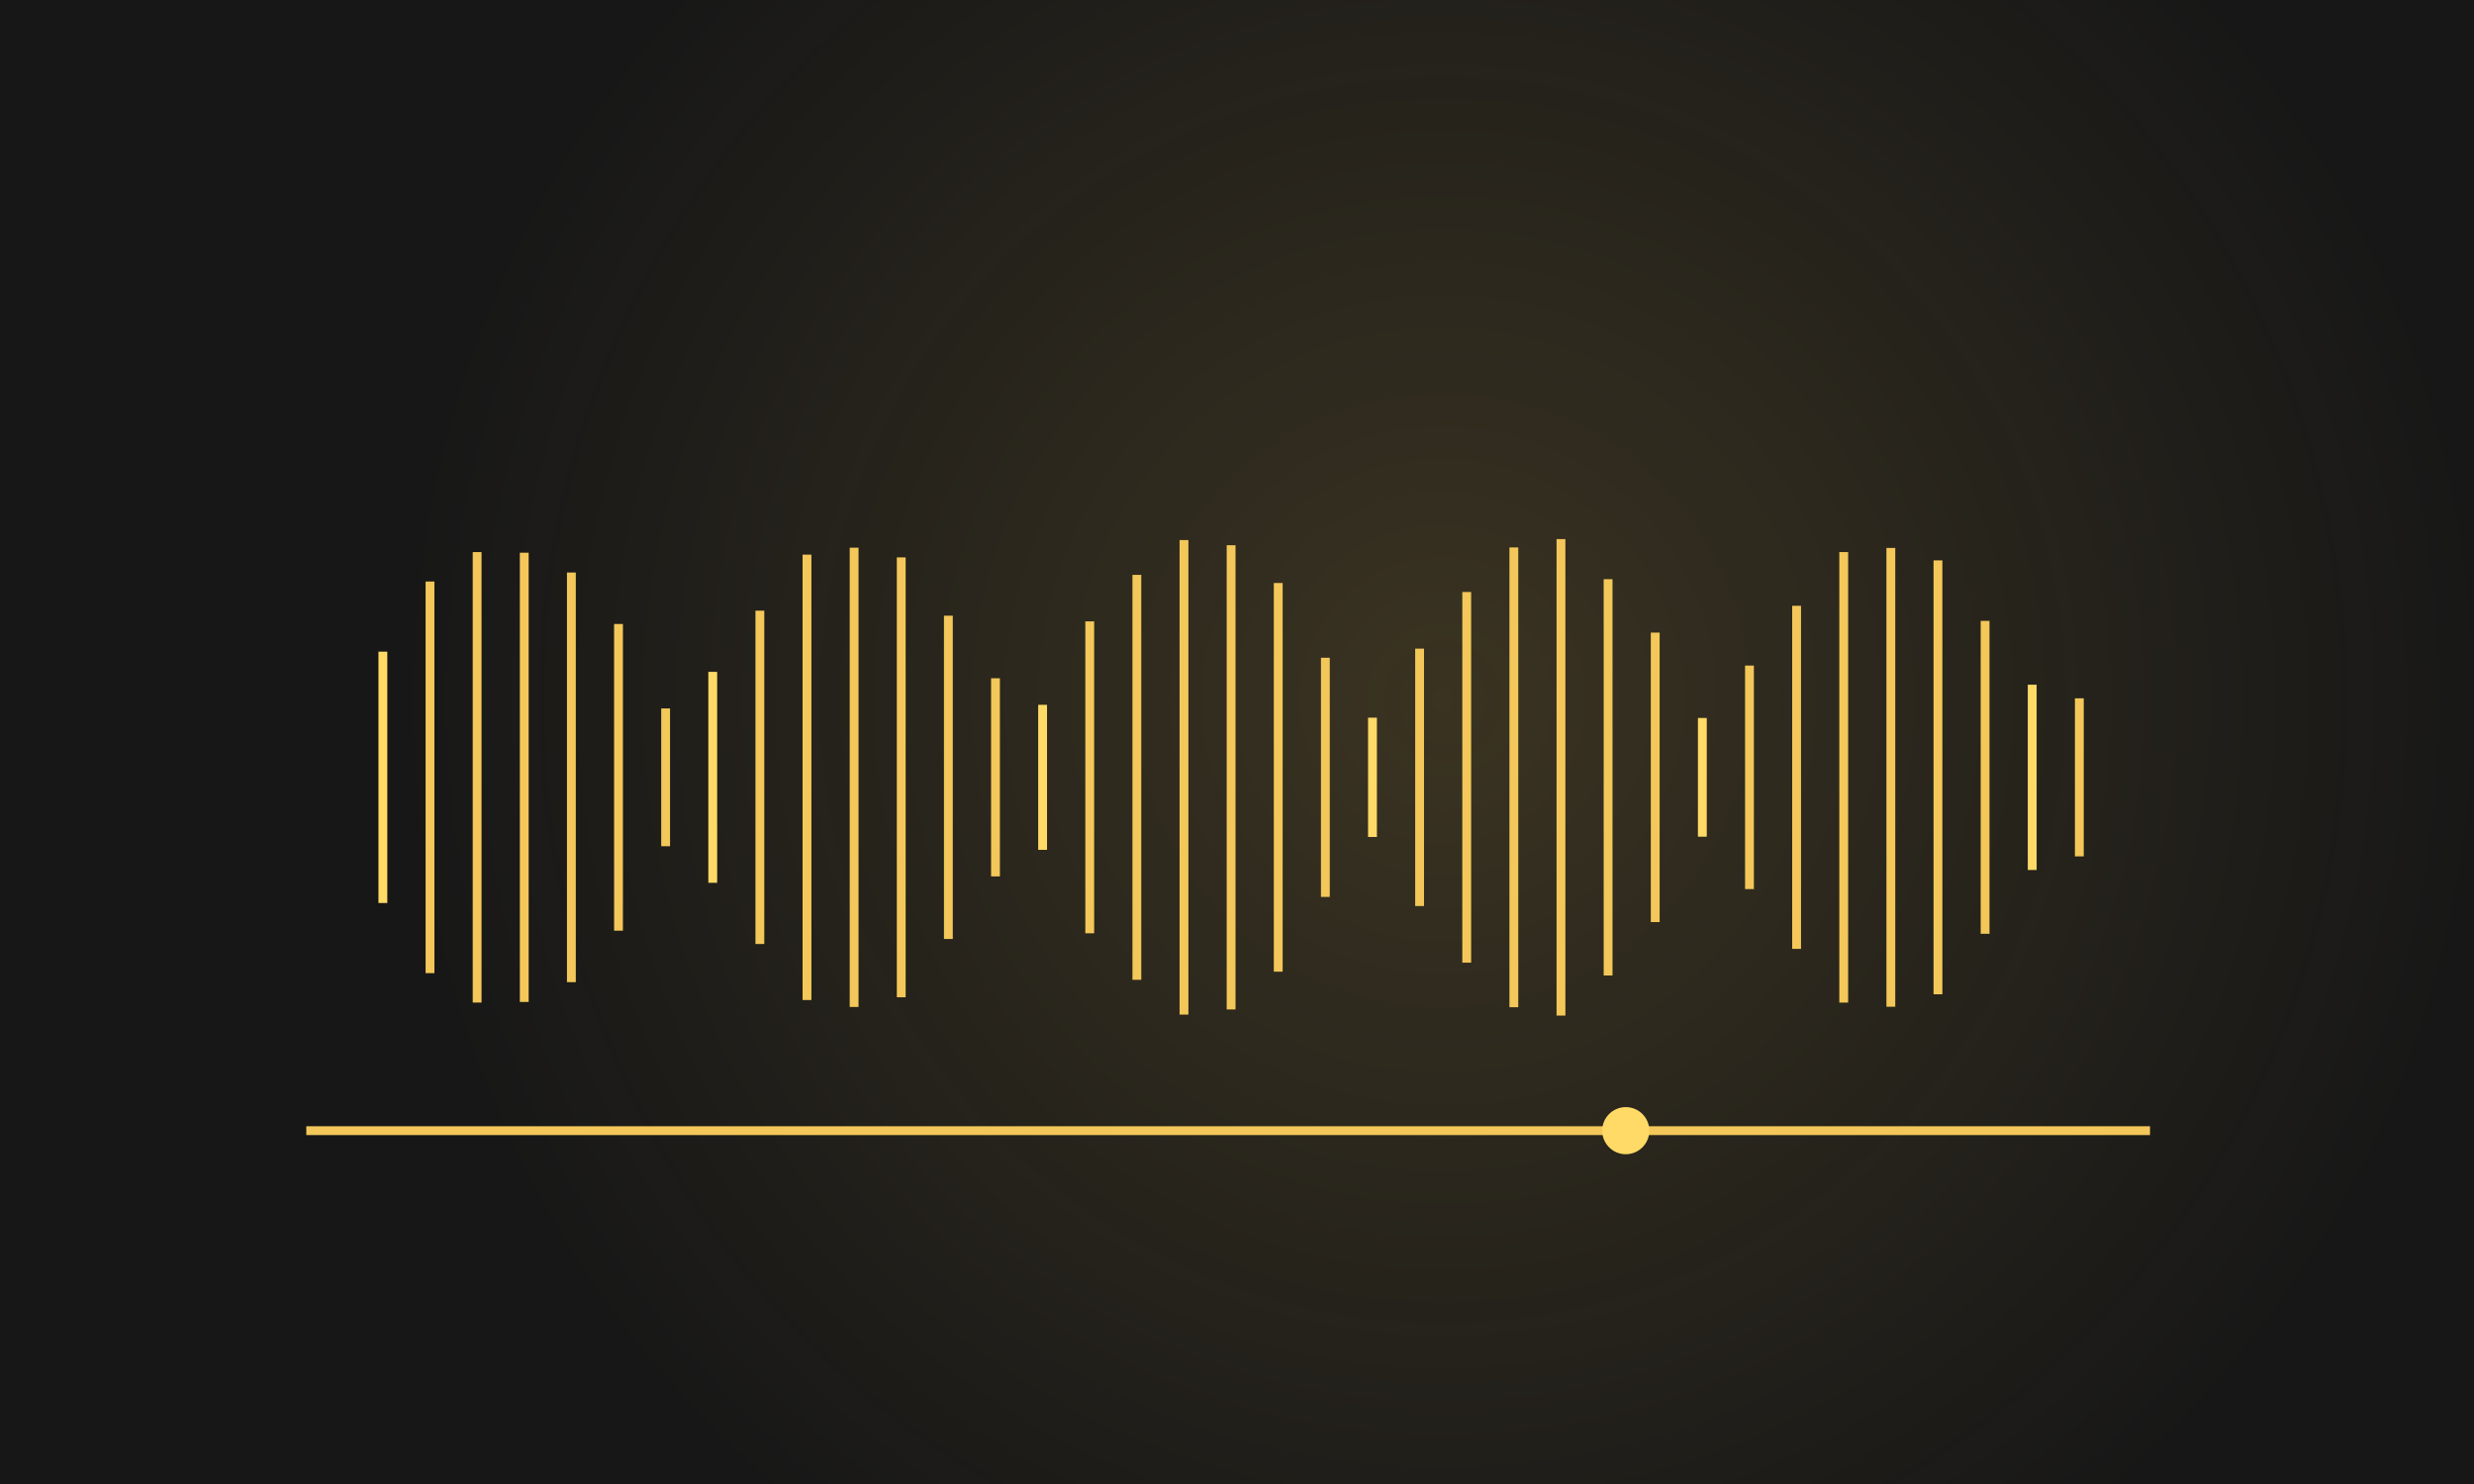
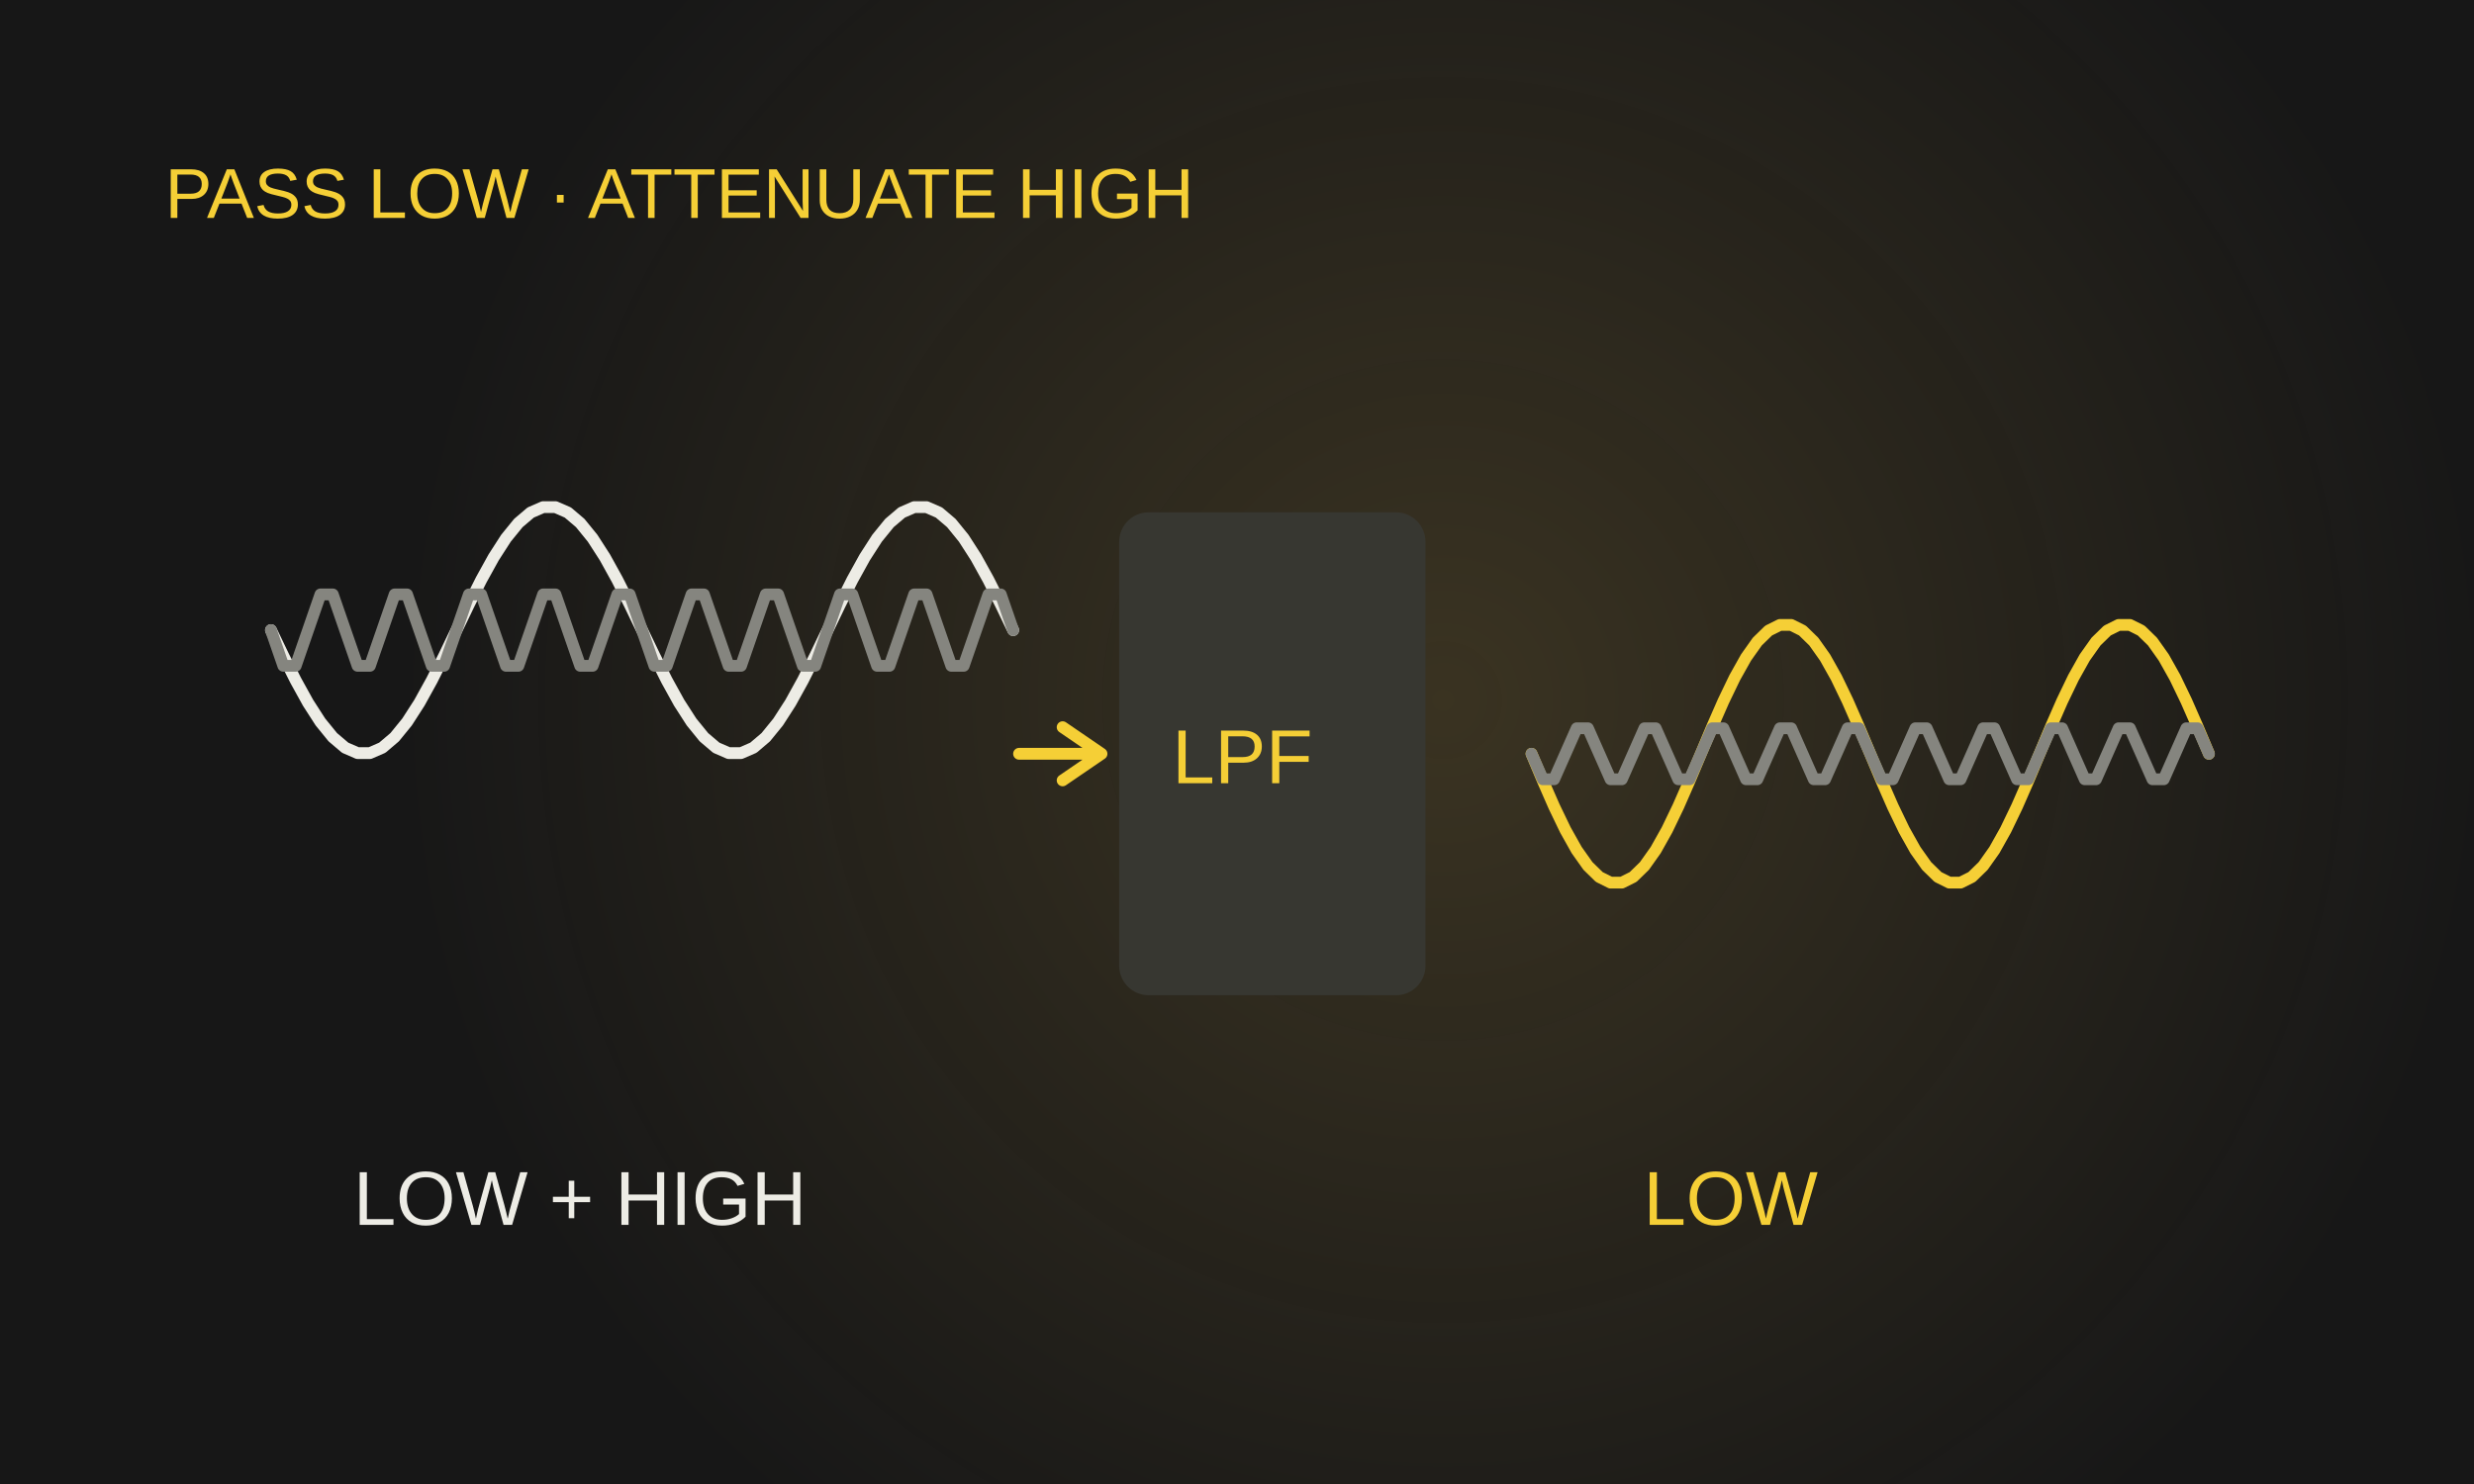
<svg xmlns="http://www.w3.org/2000/svg" class="article-cover" viewBox="0 0 420 252" role="img" aria-label="오디오 로우패스 필터 개념 도식">
  <defs>
    <radialGradient id="cover-audio-low-pass-glow">
      <stop stop-color="hsl(43 86% 65%)" stop-opacity=".16" />
      <stop offset="1" stop-color="hsl(43 86% 65%)" stop-opacity="0" />
    </radialGradient>
    <radialGradient id="cover-audio-low-pass-orb" cx="30%" cy="24%">
      <stop stop-color="#fff7d6" />
      <stop offset=".42" stop-color="hsl(43 86% 65%)" />
      <stop offset="1" stop-color="#46390d" />
    </radialGradient>
  </defs>
  <rect width="420" height="252" fill="#171717" />
  <circle cx="245" cy="119" r="175" fill="url(#cover-audio-low-pass-glow)" />
-   <path d="M65 110.66L65 153.34" stroke="#ffda66" stroke-width="1.5" fill="none" />
-   <path d="M73 98.749L73 165.251" stroke="hsl(43 86% 65%)" stroke-width="1.5" fill="none" />
-   <path d="M81 93.753L81 170.247" stroke="hsl(43 86% 65%)" stroke-width="1.5" fill="none" />
-   <path d="M89 93.856L89 170.144" stroke="hsl(43 86% 65%)" stroke-width="1.5" fill="none" />
-   <path d="M97 97.219L97 166.781" stroke="hsl(43 86% 65%)" stroke-width="1.5" fill="none" />
-   <path d="M105 105.959L105 158.041" stroke="hsl(43 86% 65%)" stroke-width="1.5" fill="none" />
-   <path d="M113 120.301L113 143.699" stroke="hsl(43 86% 65%)" stroke-width="1.5" fill="none" />
-   <path d="M121 114.092L121 149.908" stroke="#ffda66" stroke-width="1.5" fill="none" />
-   <path d="M129 103.698L129 160.302" stroke="hsl(43 86% 65%)" stroke-width="1.5" fill="none" />
-   <path d="M137 94.183L137 169.817" stroke="hsl(43 86% 65%)" stroke-width="1.5" fill="none" />
-   <path d="M145 93.005L145 170.995" stroke="hsl(43 86% 65%)" stroke-width="1.5" fill="none" />
-   <path d="M153 94.653L153 169.347" stroke="hsl(43 86% 65%)" stroke-width="1.5" fill="none" />
-   <path d="M161 104.552L161 159.448" stroke="hsl(43 86% 65%)" stroke-width="1.5" fill="none" />
-   <path d="M169 115.175L169 148.825" stroke="hsl(43 86% 65%)" stroke-width="1.5" fill="none" />
-   <path d="M177 119.687L177 144.313" stroke="#ffda66" stroke-width="1.5" fill="none" />
-   <path d="M185 105.516L185 158.484" stroke="hsl(43 86% 65%)" stroke-width="1.5" fill="none" />
-   <path d="M193 97.619L193 166.381" stroke="hsl(43 86% 65%)" stroke-width="1.5" fill="none" />
-   <path d="M201 91.708L201 172.292" stroke="hsl(43 86% 65%)" stroke-width="1.5" fill="none" />
-   <path d="M209 92.585L209 171.415" stroke="hsl(43 86% 65%)" stroke-width="1.5" fill="none" />
-   <path d="M217 98.999L217 165.001" stroke="hsl(43 86% 65%)" stroke-width="1.5" fill="none" />
-   <path d="M225 111.693L225 152.307" stroke="hsl(43 86% 65%)" stroke-width="1.5" fill="none" />
-   <path d="M233 121.873L233 142.127" stroke="#ffda66" stroke-width="1.5" fill="none" />
-   <path d="M241 110.144L241 153.856" stroke="hsl(43 86% 65%)" stroke-width="1.5" fill="none" />
-   <path d="M249 100.529L249 163.471" stroke="hsl(43 86% 65%)" stroke-width="1.5" fill="none" />
-   <path d="M257 92.96L257 171.04" stroke="hsl(43 86% 65%)" stroke-width="1.5" fill="none" />
-   <path d="M265 91.543L265 172.457" stroke="hsl(43 86% 65%)" stroke-width="1.5" fill="none" />
-   <path d="M273 98.353L273 165.647" stroke="hsl(43 86% 65%)" stroke-width="1.5" fill="none" />
-   <path d="M281 107.423L281 156.577" stroke="hsl(43 86% 65%)" stroke-width="1.5" fill="none" />
-   <path d="M289 121.921L289 142.079" stroke="#ffda66" stroke-width="1.5" fill="none" />
-   <path d="M297 113.021L297 150.979" stroke="hsl(43 86% 65%)" stroke-width="1.5" fill="none" />
-   <path d="M305 102.87L305 161.13" stroke="hsl(43 86% 65%)" stroke-width="1.5" fill="none" />
-   <path d="M313 93.749L313 170.251" stroke="hsl(43 86% 65%)" stroke-width="1.5" fill="none" />
-   <path d="M321 93.045L321 170.955" stroke="hsl(43 86% 65%)" stroke-width="1.5" fill="none" />
-   <path d="M329 95.158L329 168.842" stroke="hsl(43 86% 65%)" stroke-width="1.5" fill="none" />
-   <path d="M337 105.432L337 158.568" stroke="hsl(43 86% 65%)" stroke-width="1.5" fill="none" />
-   <path d="M345 116.268L345 147.732" stroke="#ffda66" stroke-width="1.5" fill="none" />
-   <path d="M353 118.579L353 145.421" stroke="hsl(43 86% 65%)" stroke-width="1.5" fill="none" />
-   <path d="M52 192L365 192" stroke="hsl(43 86% 65%)" stroke-width="1.5" fill="none" />
-   <circle cx="276" cy="192" r="4" fill="#ffda66" />
+   <g class="technical-scene" data-scene="audio-low-pass">
+     <text x="28" y="37" fill="#f5cf36" font-family="Arial,sans-serif" font-size="12">PASS LOW · ATTENUATE HIGH</text>
+     <path d="M46 107L48.1 111.366L50.2 115.541L52.3 119.343L54.4 122.606L56.5 125.187L58.6 126.972L60.7 127.885L62.8 127.885L64.9 126.972L67 125.187L69.1 122.606L71.2 119.343L73.3 115.541L75.4 111.366L77.5 107L79.6 102.634L81.7 98.459L83.8 94.657L85.9 91.394L88 88.813L90.1 87.028L92.2 86.115L94.3 86.115L96.4 87.028L98.5 88.813L100.6 91.394L102.7 94.657L104.8 98.459L106.9 102.634L109 107L111.1 111.366L113.2 115.541L115.3 119.343L117.4 122.606L119.5 125.187L121.6 126.972L123.7 127.885L125.8 127.885L127.9 126.972L130 125.187L132.1 122.606L134.2 119.343L136.3 115.541L138.4 111.366L140.5 107L142.6 102.634L144.7 98.459L146.8 94.657L148.9 91.394L151 88.813L153.1 87.028L155.2 86.115L157.3 86.115L159.4 87.028L161.5 88.813L163.6 91.394L165.7 94.657L167.8 98.459L169.9 102.634L172 107" fill="none" stroke="#edece5" stroke-width="2" stroke-linecap="round" stroke-linejoin="round" />
+     <path d="M46 107L48.1 113.062L50.2 113.062L52.3 107L54.4 100.938L56.5 100.938L58.6 107L60.7 113.062L62.8 113.062L64.9 107L67 100.938L69.1 100.938L71.2 107L73.3 113.062L75.4 113.062L77.5 107L79.6 100.938L81.7 100.938L83.8 107L85.9 113.062L88 113.062L90.1 107L92.2 100.938L94.3 100.938L96.4 107L98.5 113.062L100.6 113.062L102.7 107L104.8 100.938L106.9 100.938L109 107L111.1 113.062L113.2 113.062L115.3 107L117.4 100.938L119.5 100.938L121.6 107L123.7 113.062L125.8 113.062L127.9 107L130 100.938L132.1 100.938L134.2 107L136.3 113.062L138.4 113.062L140.5 107L142.6 100.938L144.7 100.938L146.8 107L148.9 113.062L151 113.062L153.1 107L155.2 100.938L157.3 100.938L159.4 107L161.5 113.062L163.6 113.062L165.7 107L167.8 100.938L169.9 100.938L172 107" fill="none" stroke="#85857f" stroke-width="2" stroke-linecap="round" stroke-linejoin="round" />
+     <rect x="190" y="87" width="52" height="82" rx="5" fill="#373731" />
+     <text x="199" y="133" fill="#f5cf36" font-family="Arial,sans-serif" font-size="13">LPF</text>
+     <path d="M173 128L187 128M180.397 132.517L187 128L180.397 123.483" fill="none" stroke="#f5cf36" stroke-width="2" stroke-linecap="round" stroke-linejoin="round" />
+     <path d="M260 128L261.917 132.574L263.833 136.948L265.75 140.931L267.667 144.349L269.583 147.053L271.5 148.923L273.417 149.879L275.333 149.879L277.25 148.923L279.167 147.053L281.083 144.349L283 140.931L284.917 136.948L286.833 132.574L288.75 128L290.667 123.426L292.583 119.052L294.5 115.069L296.417 111.651L298.333 108.947L300.25 107.077L302.167 106.121L304.083 106.121L306 107.077L307.917 108.947L309.833 111.651L311.75 115.069L313.667 119.052L315.583 123.426L317.5 128L319.417 132.574L321.333 136.948L323.25 140.931L325.167 144.349L327.083 147.053L329 148.923L330.917 149.879L332.833 149.879L334.75 148.923L336.667 147.053L338.583 144.349L340.5 140.931L342.417 136.948L344.333 132.574L346.25 128L348.167 123.426L350.083 119.052L352 115.069L353.917 111.651L355.833 108.947L357.75 107.077L359.667 106.121L361.583 106.121L363.5 107.077L365.417 108.947L367.333 111.651L369.25 115.069L371.167 119.052L373.083 123.426L375 128" fill="none" stroke="#f5cf36" stroke-width="2" stroke-linecap="round" stroke-linejoin="round" />
+     <g>
+       <path d="M260 128L261.917 132.33L263.833 132.33L265.75 128L267.667 123.67L269.583 123.67L271.5 128L273.417 132.33L275.333 132.33L277.25 128L279.167 123.67L281.083 123.67L283 128L284.917 132.33L286.833 132.33L288.75 128L290.667 123.67L292.583 123.67L294.5 128L296.417 132.33L298.333 132.33L300.25 128L302.167 123.67L304.083 123.67L306 128L307.917 132.33L309.833 132.33L311.75 128L313.667 123.67L315.583 123.67L317.5 128L319.417 132.33L321.333 132.33L323.25 128L325.167 123.67L327.083 123.67L329 128L330.917 132.33L332.833 132.33L334.75 128L336.667 123.67L338.583 123.67L340.5 128L342.417 132.33L344.333 132.33L346.25 128L348.167 123.67L350.083 123.67L352 128L353.917 132.33L355.833 132.33L357.75 128L359.667 123.67L361.583 123.67L363.5 128L365.417 132.33L367.333 132.33L369.25 128L371.167 123.67L373.083 123.67L375 128" fill="none" stroke="#85857f" stroke-width="2" stroke-linecap="round" stroke-linejoin="round" />
+       <animate attributeName="opacity" values="0;.2;0" dur="4s" repeatCount="indefinite" />
+     </g>
+     <text x="60" y="208" fill="#edece5" font-family="Arial,sans-serif" font-size="13">LOW + HIGH</text>
+     <text x="279" y="208" fill="#f5cf36" font-family="Arial,sans-serif" font-size="13">LOW</text>
+   </g>
</svg>
